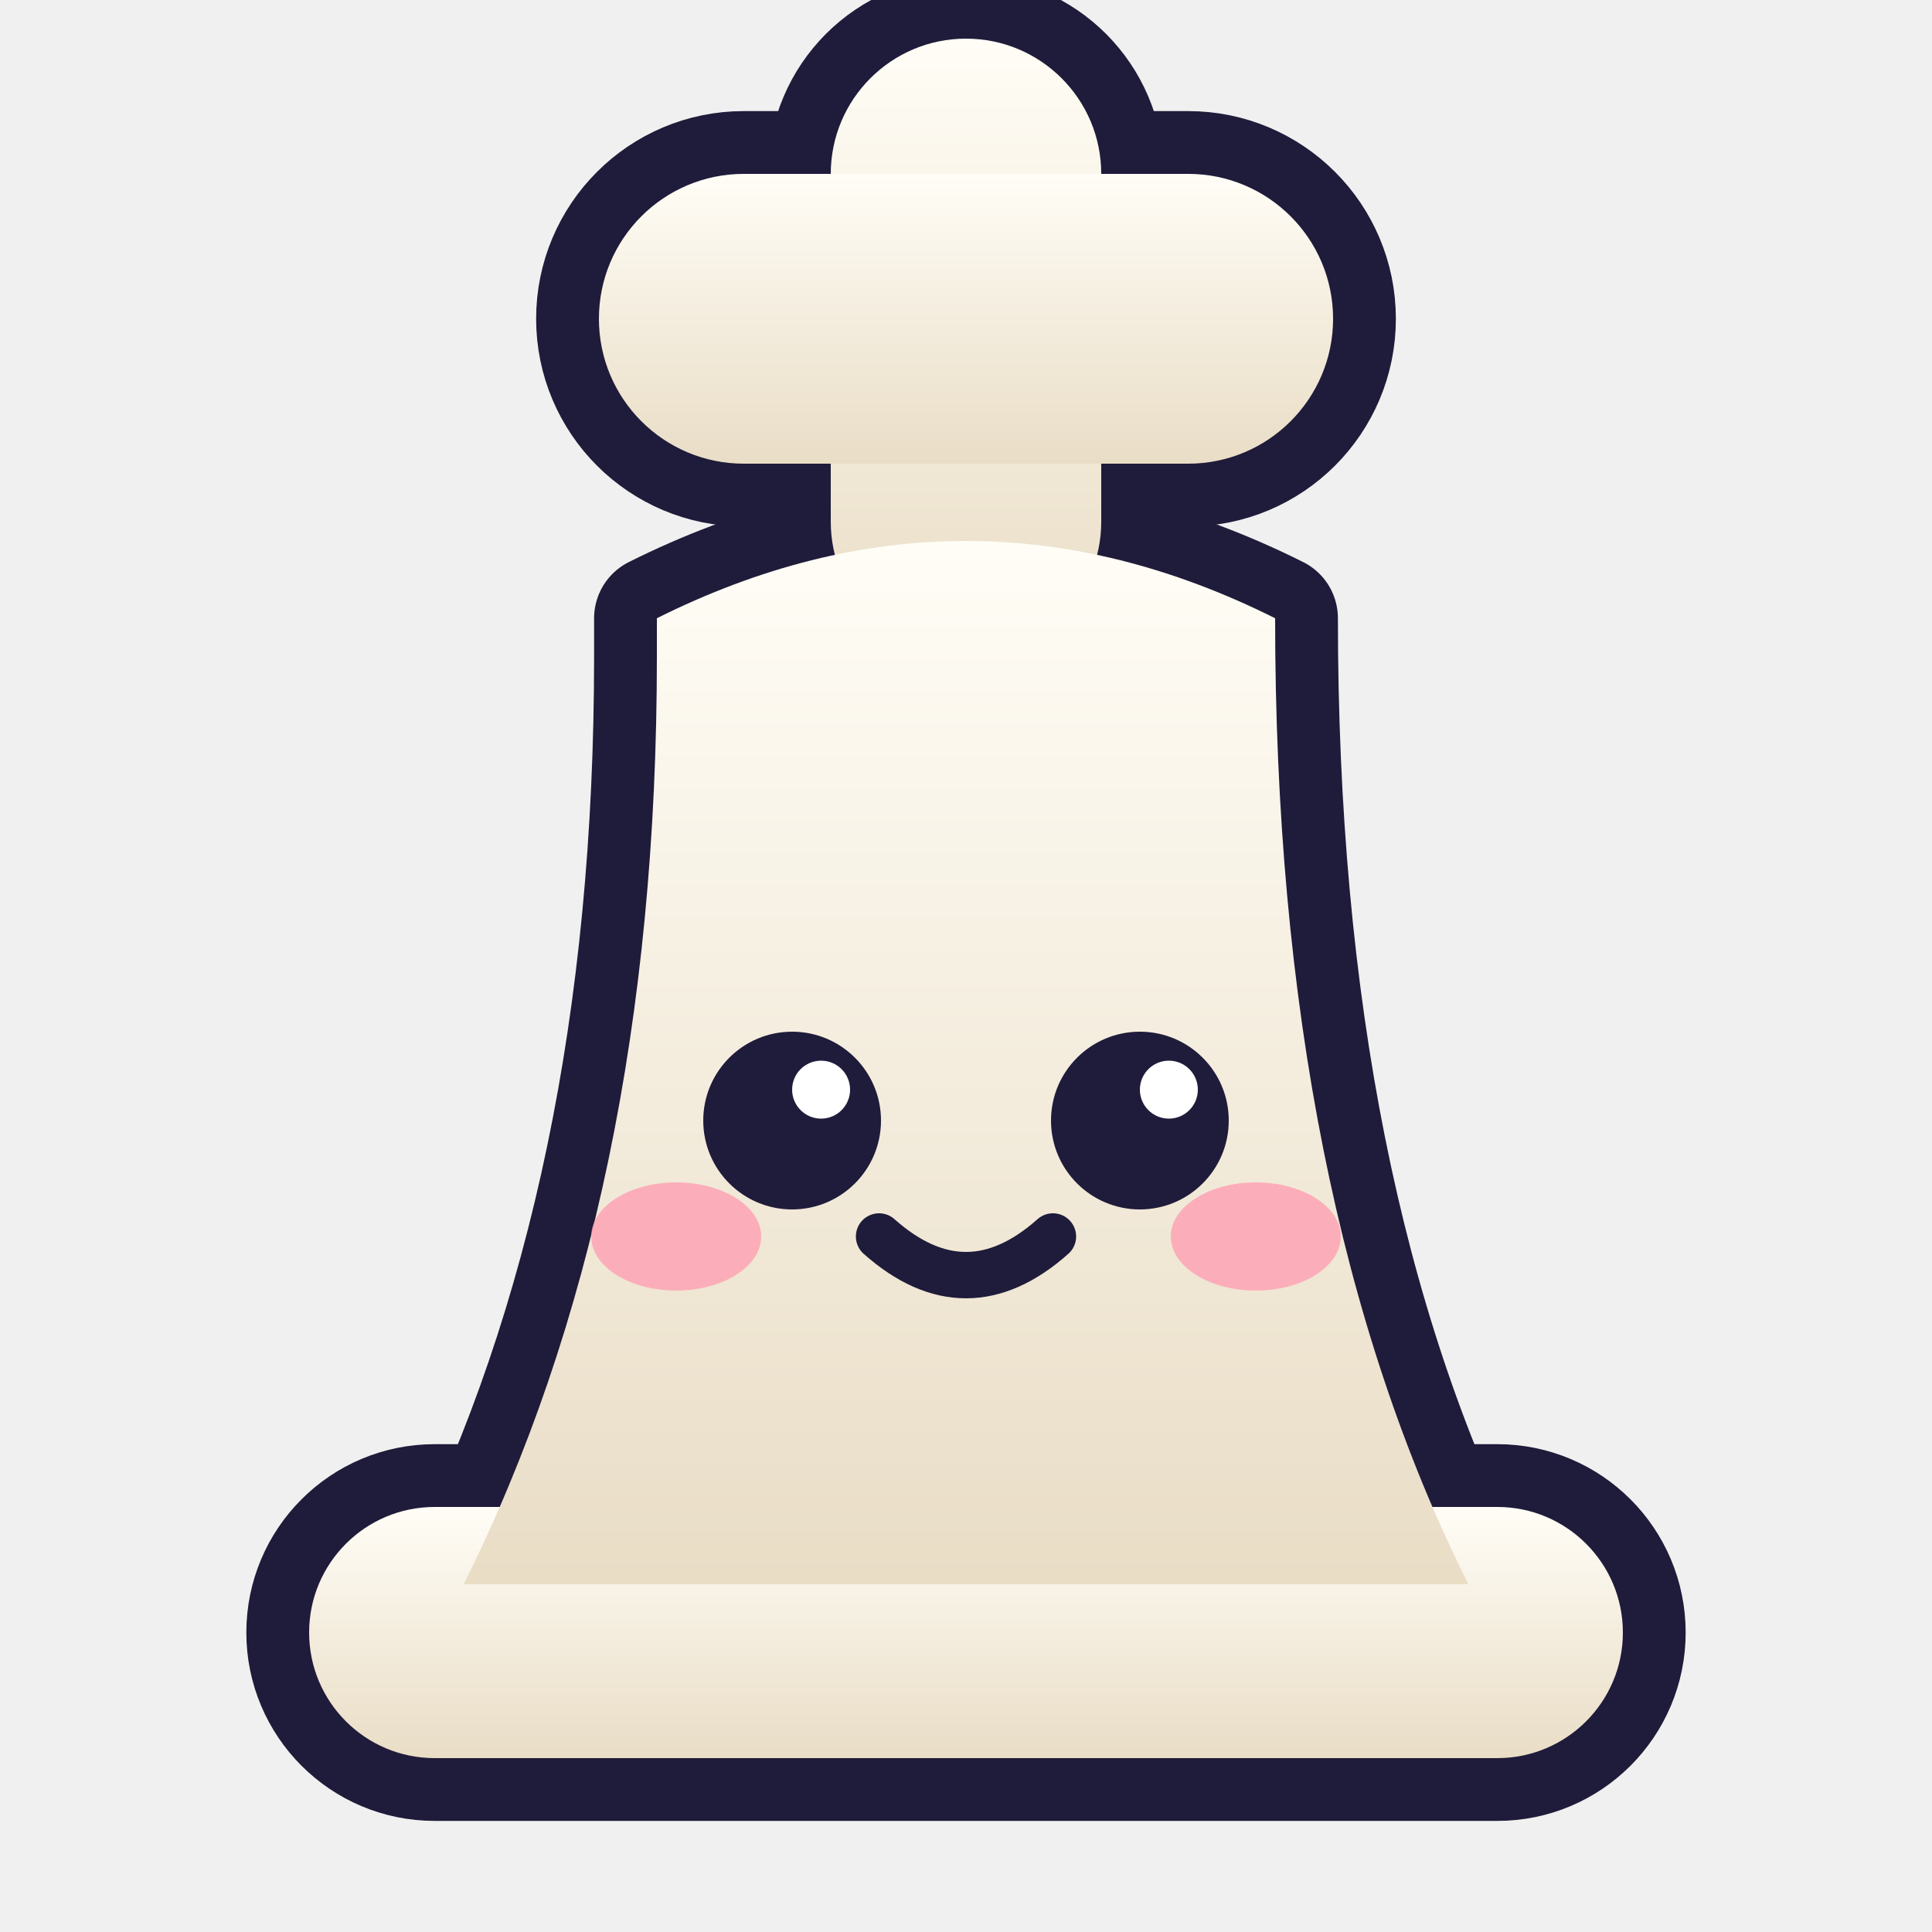
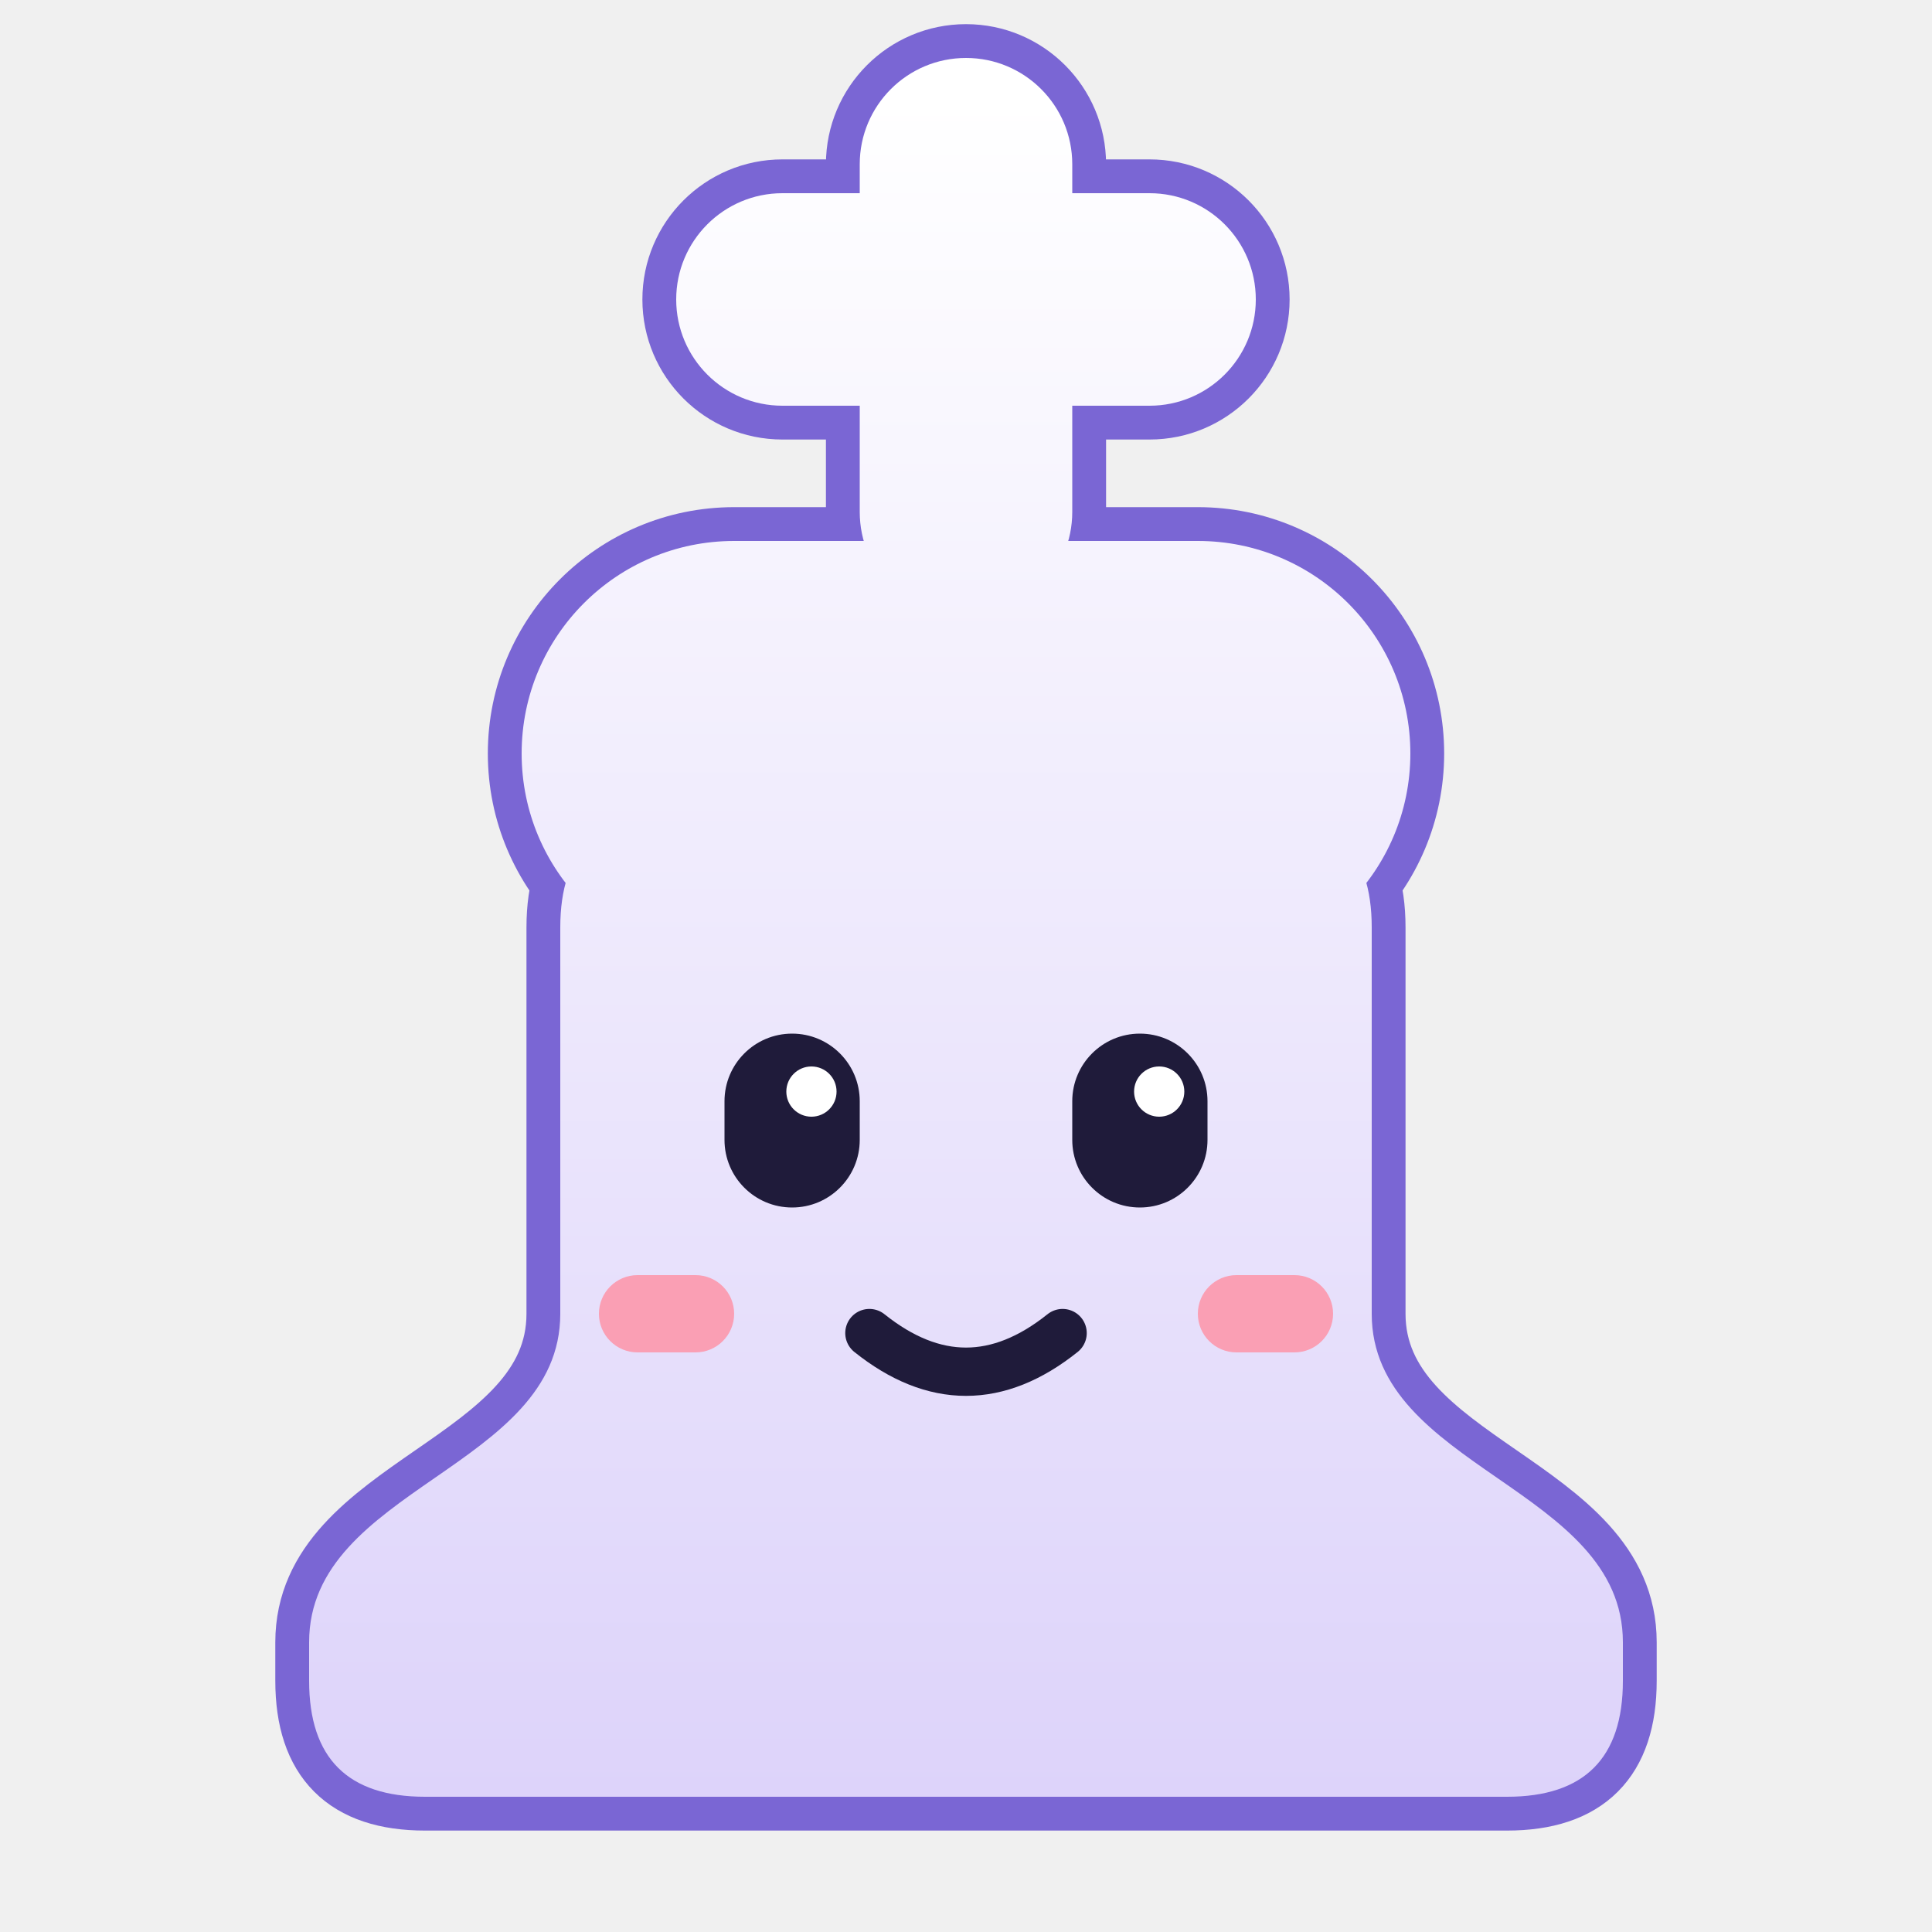
- <svg xmlns="http://www.w3.org/2000/svg" xmlns:xlink="http://www.w3.org/1999/xlink" viewBox="0 0 100 100" width="100" height="100">
+ <svg xmlns="http://www.w3.org/2000/svg" xmlns:xlink="http://www.w3.org/1999/xlink" viewBox="0 0 200 200" width="100" height="100">
  <defs>
    <g id="swk">
-       <rect x="16" y="78" width="68" height="13" rx="6.5" />
-       <rect x="43" y="2" width="14" height="32" rx="7" />
-       <rect x="31" y="9" width="38" height="15" rx="7.5" />
-       <path d="M34 32 Q50 24 66 32 Q66 62 76 82 H24 Q34 62 34 34Z" />
+       <path d="M58 96 Q58 84 70 84 H130 Q142 84 142 96 V136 C142 152 168 154 168 170 V174 Q168 186 156 186 H44 Q32 186 32 174 V170 C32 154 58 152 58 136Z" />
+       <rect x="89" y="6" width="22" height="58" rx="11" />
+       <rect x="70" y="20" width="60" height="22" rx="11" />
+       <rect x="54" y="56" width="92" height="44" rx="22" />
    </g>
-     <linearGradient id="gwk" x1="0" y1="0" x2="0" y2="1">
-       <stop offset="0" stop-color="#fffdf6" />
-       <stop offset="1" stop-color="#e9ddc6" />
+     <linearGradient id="gwk" gradientUnits="userSpaceOnUse" x1="0" y1="10" x2="0" y2="186">
+       <stop offset="0" stop-color="#ffffff" />
+       <stop offset="1" stop-color="#ddd3fa" />
+     </linearGradient>
+     <radialGradient id="lwk" cx="0.32" cy="0.2" r="0.62">
+       <stop offset="0" stop-color="#fff" stop-opacity="0.6" />
+       <stop offset="1" stop-color="#fff" stop-opacity="0" />
+     </radialGradient>
+     <linearGradient id="dwk" gradientUnits="userSpaceOnUse" x1="0" y1="140" x2="0" y2="186">
+       <stop offset="0" stop-color="#1f1b3a" stop-opacity="0" />
+       <stop offset="1" stop-color="#1f1b3a" stop-opacity="0.16" />
    </linearGradient>
    <clipPath id="cwk">
      <use xlink:href="#swk" />
    </clipPath>
  </defs>
-   <use xlink:href="#swk" fill="#1f1b3a" stroke="#1f1b3a" stroke-width="6.5" stroke-linejoin="round" />
+   <use xlink:href="#swk" fill="#7a66d4" stroke="#7a66d4" stroke-width="7" stroke-linejoin="round" />
  <use xlink:href="#swk" fill="url(#gwk)" />
  <g clip-path="url(#cwk)">
-     <ellipse cx="36" cy="36" rx="16" ry="32" transform="rotate(-18 36 36)" fill="#fff" opacity="0.24" />
+     <rect width="200" height="200" fill="url(#lwk)" />
+     <rect y="140" width="200" height="60" fill="url(#dwk)" />
  </g>
-   <circle cx="41" cy="58" r="4.6" fill="#1f1b3a" />
-   <circle cx="42.5" cy="56.4" r="1.5" fill="#fff" />
-   <circle cx="59" cy="58" r="4.6" fill="#1f1b3a" />
-   <circle cx="60.5" cy="56.4" r="1.5" fill="#fff" />
-   <ellipse cx="35" cy="64" rx="4.4" ry="2.8" fill="#ff9bb0" opacity="0.75" />
-   <ellipse cx="65" cy="64" rx="4.4" ry="2.8" fill="#ff9bb0" opacity="0.75" />
-   <path d="M45.5 64 Q50 68 54.5 64" stroke="#1f1b3a" stroke-width="2.4" stroke-linecap="round" fill="none" />
+   <rect x="75" y="107" width="14" height="18" rx="7" fill="#1f1b3a" />
+   <circle cx="84" cy="113" r="2.6" fill="#fff" />
+   <rect x="111" y="107" width="14" height="18" rx="7" fill="#1f1b3a" />
+   <circle cx="120" cy="113" r="2.6" fill="#fff" />
+   <rect x="62" y="132" width="14" height="8" rx="4" fill="#ff8fa3" opacity="0.8" />
+   <rect x="124" y="132" width="14" height="8" rx="4" fill="#ff8fa3" opacity="0.8" />
+   <path d="M90 138 Q100 146 110 138" fill="none" stroke="#1f1b3a" stroke-width="5" stroke-linecap="round" />
</svg>
